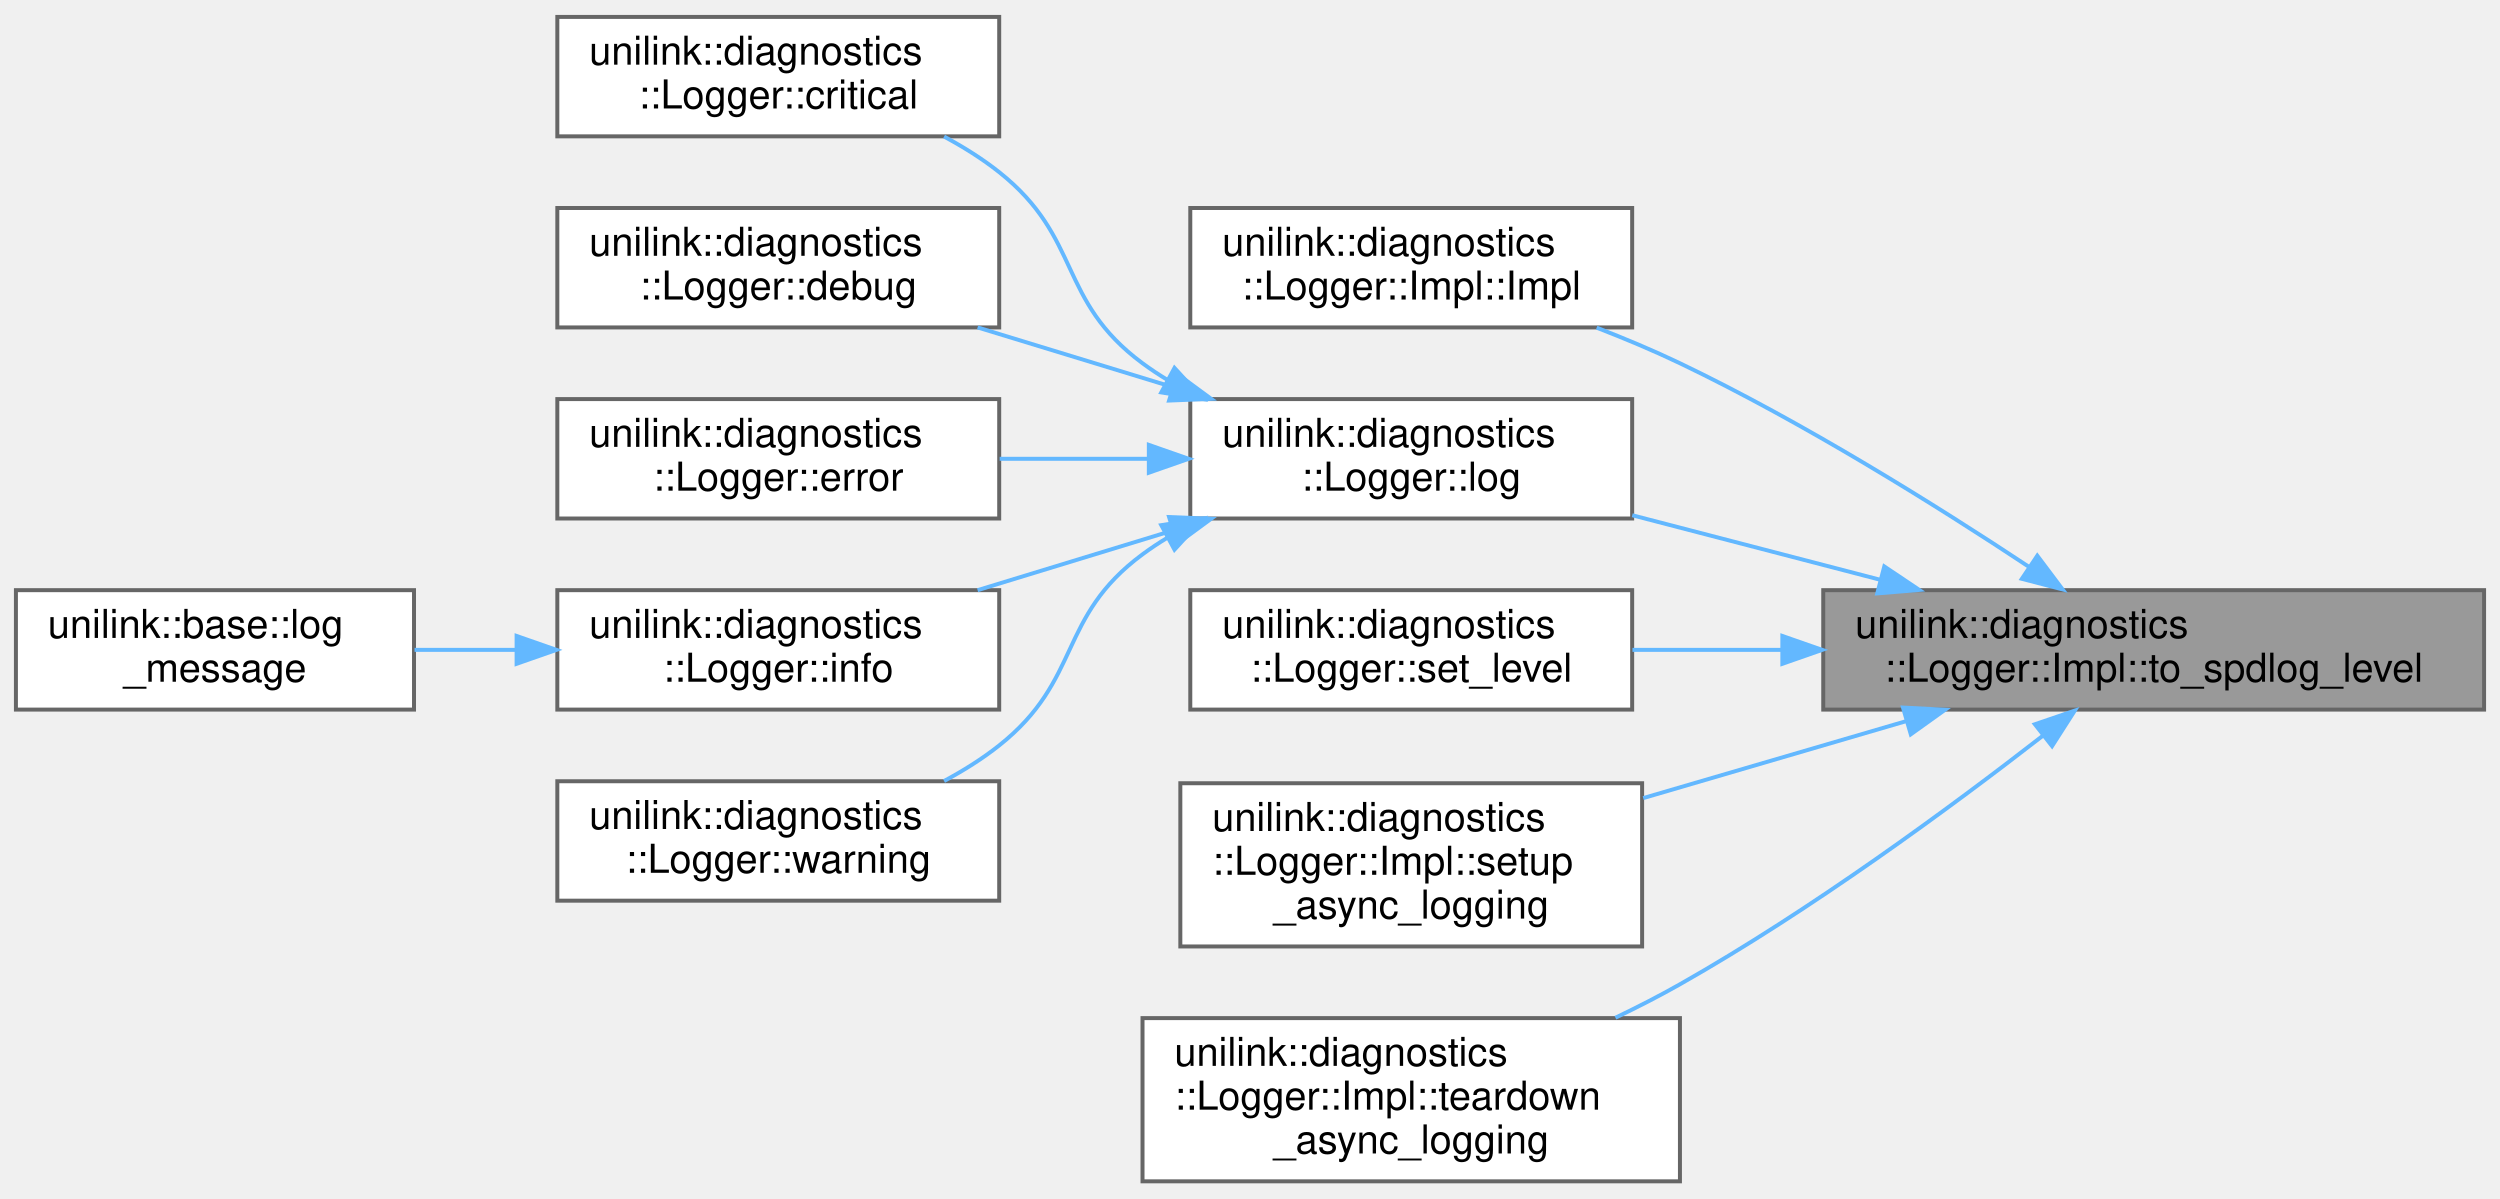
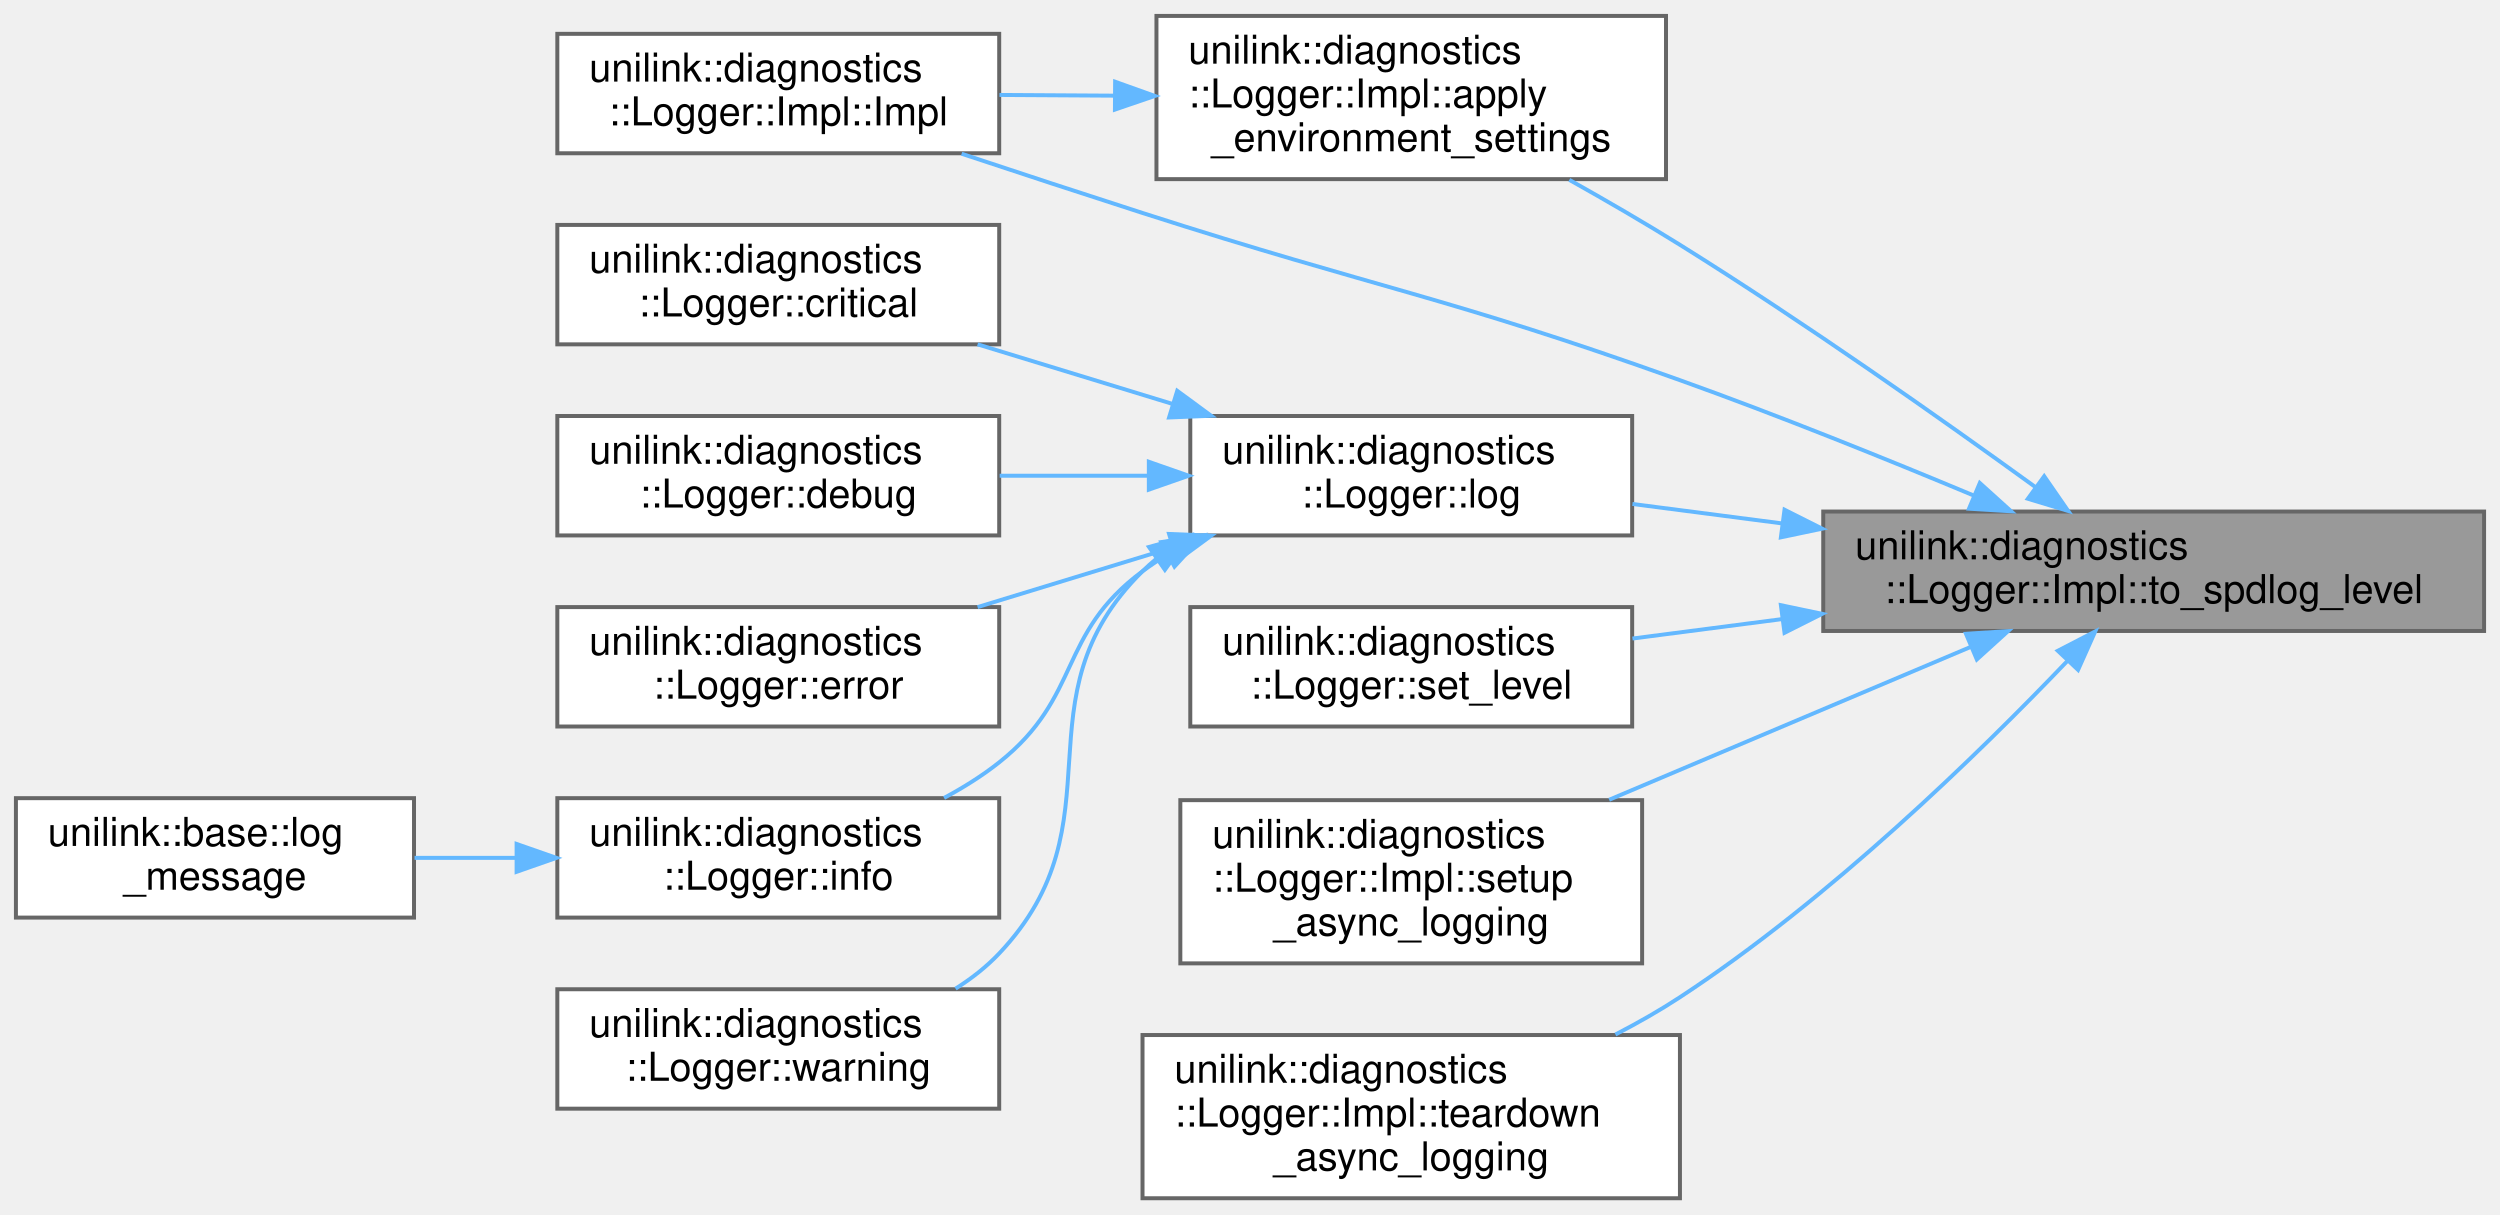
- <svg xmlns="http://www.w3.org/2000/svg" xmlns:xlink="http://www.w3.org/1999/xlink" width="628pt" height="301pt" viewBox="0.00 0.00 628.00 300.50">
-   <g id="graph0" class="graph" transform="scale(1 1) rotate(0) translate(4 296.5)">
+ <svg xmlns="http://www.w3.org/2000/svg" xmlns:xlink="http://www.w3.org/1999/xlink" width="628pt" height="305pt" viewBox="0.00 0.00 628.00 305.00">
+   <g id="graph0" class="graph" transform="scale(1 1) rotate(0) translate(4 301)">
    <g id="Node000001" class="node">
      <g id="a_Node000001">
        <a xlink:title=" ">
-           <polygon fill="#999999" stroke="#666666" points="620,-148.5 454,-148.5 454,-118.5 620,-118.5 620,-148.5" />
-           <text text-anchor="start" x="462" y="-136.5" font-family="Helvetica,sans-Serif" font-size="10.00">unilink::diagnostics</text>
-           <text text-anchor="middle" x="537" y="-125.5" font-family="Helvetica,sans-Serif" font-size="10.00">::Logger::Impl::to_spdlog_level</text>
+           <polygon fill="#999999" stroke="#666666" points="620,-172.5 454,-172.5 454,-142.5 620,-142.5 620,-172.5" />
+           <text text-anchor="start" x="462" y="-160.5" font-family="Helvetica,sans-Serif" font-size="10.00">unilink::diagnostics</text>
+           <text text-anchor="middle" x="537" y="-149.5" font-family="Helvetica,sans-Serif" font-size="10.00">::Logger::Impl::to_spdlog_level</text>
        </a>
      </g>
    </g>
    <g id="Node000002" class="node">
      <g id="a_Node000002">
-         <a xlink:href="structunilink_1_1diagnostics_1_1Logger_1_1Impl.html#a1010b32f814447316da185a64f408c5f" target="_top" xlink:title=" ">
-           <polygon fill="white" stroke="#666666" points="406,-244.5 295,-244.5 295,-214.5 406,-214.5 406,-244.5" />
-           <text text-anchor="start" x="303" y="-232.5" font-family="Helvetica,sans-Serif" font-size="10.00">unilink::diagnostics</text>
-           <text text-anchor="middle" x="350.5" y="-221.5" font-family="Helvetica,sans-Serif" font-size="10.00">::Logger::Impl::Impl</text>
+         <a xlink:href="structunilink_1_1diagnostics_1_1Logger_1_1Impl.html#a4da97850ba56f22cc2189244f558593e" target="_top" xlink:title=" ">
+           <polygon fill="white" stroke="#666666" points="414.5,-297 286.5,-297 286.5,-256 414.5,-256 414.5,-297" />
+           <text text-anchor="start" x="294.5" y="-285" font-family="Helvetica,sans-Serif" font-size="10.00">unilink::diagnostics</text>
+           <text text-anchor="start" x="294.5" y="-274" font-family="Helvetica,sans-Serif" font-size="10.00">::Logger::Impl::apply</text>
+           <text text-anchor="middle" x="350.5" y="-263" font-family="Helvetica,sans-Serif" font-size="10.00">_environment_settings</text>
        </a>
      </g>
    </g>
    <g id="edge1_Node000001_Node000002" class="edge">
      <g id="a_edge1_Node000001_Node000002">
        <a xlink:title=" ">
-           <path fill="none" stroke="#63b8ff" d="M505.73,-154.32C482.44,-169.75 449.08,-190.6 418,-205.5 411.36,-208.68 404.18,-211.69 397.08,-214.44" />
-           <polygon fill="#63b8ff" stroke="#63b8ff" points="507.77,-157.16 514.13,-148.69 503.88,-151.35 507.77,-157.16" />
+           <path fill="none" stroke="#63b8ff" d="M507.37,-178.59C483.8,-195.66 449.3,-219.99 418,-239.5 409.14,-245.02 399.42,-250.66 390.21,-255.82" />
+           <polygon fill="#63b8ff" stroke="#63b8ff" points="509.5,-181.37 515.53,-172.65 505.39,-175.71 509.5,-181.37" />
        </a>
      </g>
    </g>
    <g id="Node000003" class="node">
      <g id="a_Node000003">
+         <a xlink:href="structunilink_1_1diagnostics_1_1Logger_1_1Impl.html#a1010b32f814447316da185a64f408c5f" target="_top" xlink:title=" ">
+           <polygon fill="white" stroke="#666666" points="247,-292.5 136,-292.5 136,-262.5 247,-262.5 247,-292.5" />
+           <text text-anchor="start" x="144" y="-280.5" font-family="Helvetica,sans-Serif" font-size="10.00">unilink::diagnostics</text>
+           <text text-anchor="middle" x="191.5" y="-269.5" font-family="Helvetica,sans-Serif" font-size="10.00">::Logger::Impl::Impl</text>
+         </a>
+       </g>
+     </g>
+     <g id="edge3_Node000001_Node000003" class="edge">
+       <g id="a_edge3_Node000001_Node000003">
+         <a xlink:title=" ">
+           <path fill="none" stroke="#63b8ff" d="M491.78,-176.53C469.77,-185.73 442.67,-196.66 418,-205.5 358.84,-226.69 342.83,-228.28 283,-247.5 268.19,-252.26 252.05,-257.57 237.56,-262.38" />
+           <polygon fill="#63b8ff" stroke="#63b8ff" points="493.33,-179.67 501.19,-172.57 490.61,-173.22 493.33,-179.67" />
+         </a>
+       </g>
+     </g>
+     <g id="Node000004" class="node">
+       <g id="a_Node000004">
        <a xlink:href="classunilink_1_1diagnostics_1_1Logger.html#aadd090ffcd9a4854e599a4c3225f1db5" target="_top" xlink:title=" ">
          <polygon fill="white" stroke="#666666" points="406,-196.5 295,-196.5 295,-166.5 406,-166.5 406,-196.5" />
          <text text-anchor="start" x="303" y="-184.5" font-family="Helvetica,sans-Serif" font-size="10.00">unilink::diagnostics</text>
          <text text-anchor="middle" x="350.5" y="-173.5" font-family="Helvetica,sans-Serif" font-size="10.00">::Logger::log</text>
        </a>
      </g>
    </g>
-     <g id="edge2_Node000001_Node000003" class="edge">
-       <g id="a_edge2_Node000001_Node000003">
-         <a xlink:title=" ">
-           <path fill="none" stroke="#63b8ff" d="M468.23,-151.13C447.75,-156.46 425.52,-162.24 406.02,-167.32" />
-           <polygon fill="#63b8ff" stroke="#63b8ff" points="469.33,-154.46 478.13,-148.56 467.57,-147.69 469.33,-154.46" />
-         </a>
-       </g>
-     </g>
-     <g id="Node000010" class="node">
-       <g id="a_Node000010">
+     <g id="edge4_Node000001_Node000004" class="edge">
+       <g id="a_edge4_Node000001_Node000004">
+         <a xlink:title=" ">
+           <path fill="none" stroke="#63b8ff" d="M443.48,-169.54C430.67,-171.2 417.88,-172.87 406.07,-174.4" />
+           <polygon fill="#63b8ff" stroke="#63b8ff" points="444.27,-172.96 453.73,-168.2 443.36,-166.02 444.27,-172.96" />
+         </a>
+       </g>
+     </g>
+     <g id="Node000011" class="node">
+       <g id="a_Node000011">
        <a xlink:href="classunilink_1_1diagnostics_1_1Logger.html#a7e8ec37c982ad0a16b56ad33ae62932b" target="_top" xlink:title="Set minimum log level.">
          <polygon fill="white" stroke="#666666" points="406,-148.5 295,-148.5 295,-118.5 406,-118.5 406,-148.5" />
          <text text-anchor="start" x="303" y="-136.5" font-family="Helvetica,sans-Serif" font-size="10.00">unilink::diagnostics</text>
          <text text-anchor="middle" x="350.5" y="-125.5" font-family="Helvetica,sans-Serif" font-size="10.00">::Logger::set_level</text>
        </a>
      </g>
    </g>
-     <g id="edge9_Node000001_Node000010" class="edge">
-       <g id="a_edge9_Node000001_Node000010">
-         <a xlink:title=" ">
-           <path fill="none" stroke="#63b8ff" d="M443.48,-133.5C430.67,-133.5 417.88,-133.5 406.07,-133.5" />
-           <polygon fill="#63b8ff" stroke="#63b8ff" points="443.73,-137 453.73,-133.5 443.73,-130 443.73,-137" />
-         </a>
-       </g>
-     </g>
-     <g id="Node000011" class="node">
-       <g id="a_Node000011">
+     <g id="edge11_Node000001_Node000011" class="edge">
+       <g id="a_edge11_Node000001_Node000011">
+         <a xlink:title=" ">
+           <path fill="none" stroke="#63b8ff" d="M443.48,-145.46C430.67,-143.8 417.88,-142.13 406.07,-140.6" />
+           <polygon fill="#63b8ff" stroke="#63b8ff" points="443.36,-148.98 453.73,-146.8 444.27,-142.04 443.36,-148.98" />
+         </a>
+       </g>
+     </g>
+     <g id="Node000012" class="node">
+       <g id="a_Node000012">
        <a xlink:href="structunilink_1_1diagnostics_1_1Logger_1_1Impl.html#a2c07457dc964378102e8797795cf4586" target="_top" xlink:title=" ">
          <polygon fill="white" stroke="#666666" points="408.5,-100 292.5,-100 292.5,-59 408.5,-59 408.5,-100" />
          <text text-anchor="start" x="300.5" y="-88" font-family="Helvetica,sans-Serif" font-size="10.00">unilink::diagnostics</text>
          <text text-anchor="start" x="300.5" y="-77" font-family="Helvetica,sans-Serif" font-size="10.00">::Logger::Impl::setup</text>
          <text text-anchor="middle" x="350.5" y="-66" font-family="Helvetica,sans-Serif" font-size="10.00">_async_logging</text>
        </a>
      </g>
    </g>
-     <g id="edge10_Node000001_Node000011" class="edge">
-       <g id="a_edge10_Node000001_Node000011">
-         <a xlink:title=" ">
-           <path fill="none" stroke="#63b8ff" d="M475,-115.65C453.67,-109.4 429.8,-102.42 408.78,-96.27" />
-           <polygon fill="#63b8ff" stroke="#63b8ff" points="474.03,-119.01 484.61,-118.46 475.99,-112.29 474.03,-119.01" />
-         </a>
-       </g>
-     </g>
-     <g id="Node000012" class="node">
-       <g id="a_Node000012">
+     <g id="edge12_Node000001_Node000012" class="edge">
+       <g id="a_edge12_Node000001_Node000012">
+         <a xlink:title=" ">
+           <path fill="none" stroke="#63b8ff" d="M491.05,-138.5C463.55,-126.87 428.37,-112 400.22,-100.1" />
+           <polygon fill="#63b8ff" stroke="#63b8ff" points="489.85,-141.79 500.43,-142.46 492.58,-135.34 489.85,-141.79" />
+         </a>
+       </g>
+     </g>
+     <g id="Node000013" class="node">
+       <g id="a_Node000013">
        <a xlink:href="structunilink_1_1diagnostics_1_1Logger_1_1Impl.html#ab424d3003c2b6ec43076a9943c5081f4" target="_top" xlink:title=" ">
          <polygon fill="white" stroke="#666666" points="418,-41 283,-41 283,0 418,0 418,-41" />
          <text text-anchor="start" x="291" y="-29" font-family="Helvetica,sans-Serif" font-size="10.00">unilink::diagnostics</text>
          <text text-anchor="start" x="291" y="-18" font-family="Helvetica,sans-Serif" font-size="10.00">::Logger::Impl::teardown</text>
          <text text-anchor="middle" x="350.5" y="-7" font-family="Helvetica,sans-Serif" font-size="10.00">_async_logging</text>
        </a>
      </g>
    </g>
-     <g id="edge11_Node000001_Node000012" class="edge">
-       <g id="a_edge11_Node000001_Node000012">
-         <a xlink:title=" ">
-           <path fill="none" stroke="#63b8ff" d="M509.19,-111.96C485.94,-93.9 450.94,-68.14 418,-49.5 412.85,-46.58 407.35,-43.76 401.8,-41.1" />
-           <polygon fill="#63b8ff" stroke="#63b8ff" points="507.16,-114.82 517.19,-118.24 511.48,-109.32 507.16,-114.82" />
-         </a>
-       </g>
-     </g>
-     <g id="Node000004" class="node">
-       <g id="a_Node000004">
-         <a xlink:href="classunilink_1_1diagnostics_1_1Logger.html#ae0d5c3ec0fff490b4f41c57b606d51c3" target="_top" xlink:title=" ">
-           <polygon fill="white" stroke="#666666" points="247,-292.5 136,-292.5 136,-262.5 247,-262.5 247,-292.5" />
-           <text text-anchor="start" x="144" y="-280.5" font-family="Helvetica,sans-Serif" font-size="10.00">unilink::diagnostics</text>
-           <text text-anchor="middle" x="191.5" y="-269.5" font-family="Helvetica,sans-Serif" font-size="10.00">::Logger::critical</text>
-         </a>
-       </g>
-     </g>
-     <g id="edge3_Node000003_Node000004" class="edge">
-       <g id="a_edge3_Node000003_Node000004">
-         <a xlink:title=" ">
-           <path fill="none" stroke="#63b8ff" d="M289.37,-201.25C287.16,-202.58 285.03,-204 283,-205.5 261.56,-221.36 267.88,-236.92 247,-253.5 242.79,-256.84 238.04,-259.82 233.15,-262.44" />
-           <polygon fill="#63b8ff" stroke="#63b8ff" points="291.03,-204.33 298.18,-196.51 287.71,-198.17 291.03,-204.33" />
+     <g id="edge13_Node000001_Node000013" class="edge">
+       <g id="a_edge13_Node000001_Node000013">
+         <a xlink:title=" ">
+           <path fill="none" stroke="#63b8ff" d="M515.37,-135.01C493.05,-111.66 455.61,-75.15 418,-50.5 412.92,-47.17 407.4,-44.03 401.79,-41.13" />
+           <polygon fill="#63b8ff" stroke="#63b8ff" points="512.92,-137.52 522.33,-142.39 518.01,-132.72 512.92,-137.52" />
+         </a>
+       </g>
+     </g>
+     <g id="edge2_Node000002_Node000003" class="edge">
+       <g id="a_edge2_Node000002_Node000003">
+         <a xlink:title=" ">
+           <path fill="none" stroke="#63b8ff" d="M276,-276.97C266.26,-277.03 256.41,-277.09 247.06,-277.15" />
+           <polygon fill="#63b8ff" stroke="#63b8ff" points="276.12,-280.47 286.09,-276.9 276.07,-273.47 276.12,-280.47" />
        </a>
      </g>
    </g>
    <g id="Node000005" class="node">
      <g id="a_Node000005">
-         <a xlink:href="classunilink_1_1diagnostics_1_1Logger.html#af2864d7de88840d04b9197e7c228a4a1" target="_top" xlink:title=" ">
+         <a xlink:href="classunilink_1_1diagnostics_1_1Logger.html#ae0d5c3ec0fff490b4f41c57b606d51c3" target="_top" xlink:title=" ">
          <polygon fill="white" stroke="#666666" points="247,-244.5 136,-244.5 136,-214.5 247,-214.5 247,-244.5" />
          <text text-anchor="start" x="144" y="-232.5" font-family="Helvetica,sans-Serif" font-size="10.00">unilink::diagnostics</text>
-           <text text-anchor="middle" x="191.5" y="-221.5" font-family="Helvetica,sans-Serif" font-size="10.00">::Logger::debug</text>
-         </a>
-       </g>
-     </g>
-     <g id="edge4_Node000003_Node000005" class="edge">
-       <g id="a_edge4_Node000003_Node000005">
+           <text text-anchor="middle" x="191.5" y="-221.5" font-family="Helvetica,sans-Serif" font-size="10.00">::Logger::critical</text>
+         </a>
+       </g>
+     </g>
+     <g id="edge5_Node000004_Node000005" class="edge">
+       <g id="a_edge5_Node000004_Node000005">
        <a xlink:title=" ">
          <path fill="none" stroke="#63b8ff" d="M290.41,-199.57C274.31,-204.49 257.05,-209.77 241.57,-214.5" />
          <polygon fill="#63b8ff" stroke="#63b8ff" points="291.72,-202.83 300.25,-196.56 289.67,-196.13 291.72,-202.83" />
        </a>
      </g>
    </g>
    <g id="Node000006" class="node">
      <g id="a_Node000006">
-         <a xlink:href="classunilink_1_1diagnostics_1_1Logger.html#aa55074fbfd3d754a6f311505220ac746" target="_top" xlink:title=" ">
+         <a xlink:href="classunilink_1_1diagnostics_1_1Logger.html#af2864d7de88840d04b9197e7c228a4a1" target="_top" xlink:title=" ">
          <polygon fill="white" stroke="#666666" points="247,-196.5 136,-196.5 136,-166.5 247,-166.5 247,-196.5" />
          <text text-anchor="start" x="144" y="-184.5" font-family="Helvetica,sans-Serif" font-size="10.00">unilink::diagnostics</text>
-           <text text-anchor="middle" x="191.5" y="-173.5" font-family="Helvetica,sans-Serif" font-size="10.00">::Logger::error</text>
-         </a>
-       </g>
-     </g>
-     <g id="edge5_Node000003_Node000006" class="edge">
-       <g id="a_edge5_Node000003_Node000006">
+           <text text-anchor="middle" x="191.5" y="-173.5" font-family="Helvetica,sans-Serif" font-size="10.00">::Logger::debug</text>
+         </a>
+       </g>
+     </g>
+     <g id="edge6_Node000004_Node000006" class="edge">
+       <g id="a_edge6_Node000004_Node000006">
        <a xlink:title=" ">
          <path fill="none" stroke="#63b8ff" d="M284.33,-181.5C271.95,-181.5 259.12,-181.5 247.11,-181.5" />
          <polygon fill="#63b8ff" stroke="#63b8ff" points="284.59,-185 294.59,-181.5 284.59,-178 284.59,-185" />
        </a>
      </g>
    </g>
    <g id="Node000007" class="node">
      <g id="a_Node000007">
-         <a xlink:href="classunilink_1_1diagnostics_1_1Logger.html#ab1b4af7b4170551f3f9813100f46295e" target="_top" xlink:title=" ">
+         <a xlink:href="classunilink_1_1diagnostics_1_1Logger.html#aa55074fbfd3d754a6f311505220ac746" target="_top" xlink:title=" ">
          <polygon fill="white" stroke="#666666" points="247,-148.5 136,-148.5 136,-118.5 247,-118.5 247,-148.5" />
          <text text-anchor="start" x="144" y="-136.5" font-family="Helvetica,sans-Serif" font-size="10.00">unilink::diagnostics</text>
-           <text text-anchor="middle" x="191.5" y="-125.5" font-family="Helvetica,sans-Serif" font-size="10.00">::Logger::info</text>
-         </a>
-       </g>
-     </g>
-     <g id="edge6_Node000003_Node000007" class="edge">
-       <g id="a_edge6_Node000003_Node000007">
+           <text text-anchor="middle" x="191.5" y="-125.5" font-family="Helvetica,sans-Serif" font-size="10.00">::Logger::error</text>
+         </a>
+       </g>
+     </g>
+     <g id="edge7_Node000004_Node000007" class="edge">
+       <g id="a_edge7_Node000004_Node000007">
        <a xlink:title=" ">
          <path fill="none" stroke="#63b8ff" d="M290.41,-163.43C274.31,-158.51 257.05,-153.23 241.57,-148.5" />
          <polygon fill="#63b8ff" stroke="#63b8ff" points="289.67,-166.87 300.25,-166.44 291.72,-160.17 289.67,-166.87" />
        </a>
      </g>
    </g>
+     <g id="Node000008" class="node">
+       <g id="a_Node000008">
+         <a xlink:href="classunilink_1_1diagnostics_1_1Logger.html#ab1b4af7b4170551f3f9813100f46295e" target="_top" xlink:title=" ">
+           <polygon fill="white" stroke="#666666" points="247,-100.5 136,-100.5 136,-70.5 247,-70.5 247,-100.5" />
+           <text text-anchor="start" x="144" y="-88.5" font-family="Helvetica,sans-Serif" font-size="10.00">unilink::diagnostics</text>
+           <text text-anchor="middle" x="191.5" y="-77.5" font-family="Helvetica,sans-Serif" font-size="10.00">::Logger::info</text>
+         </a>
+       </g>
+     </g>
+     <g id="edge8_Node000004_Node000008" class="edge">
+       <g id="a_edge8_Node000004_Node000008">
+         <a xlink:title=" ">
+           <path fill="none" stroke="#63b8ff" d="M289.37,-161.75C287.16,-160.42 285.03,-159 283,-157.5 261.56,-141.64 267.88,-126.08 247,-109.5 242.79,-106.16 238.04,-103.18 233.15,-100.56" />
+           <polygon fill="#63b8ff" stroke="#63b8ff" points="287.71,-164.83 298.18,-166.49 291.03,-158.67 287.71,-164.83" />
+         </a>
+       </g>
+     </g>
+     <g id="Node000010" class="node">
+       <g id="a_Node000010">
+         <a xlink:href="classunilink_1_1diagnostics_1_1Logger.html#a4ed0d7fe1aefad059c2252249631d792" target="_top" xlink:title=" ">
+           <polygon fill="white" stroke="#666666" points="247,-52.5 136,-52.5 136,-22.5 247,-22.5 247,-52.5" />
+           <text text-anchor="start" x="144" y="-40.5" font-family="Helvetica,sans-Serif" font-size="10.00">unilink::diagnostics</text>
+           <text text-anchor="middle" x="191.5" y="-29.5" font-family="Helvetica,sans-Serif" font-size="10.00">::Logger::warning</text>
+         </a>
+       </g>
+     </g>
+     <g id="edge10_Node000004_Node000010" class="edge">
+       <g id="a_edge10_Node000004_Node000010">
+         <a xlink:title=" ">
+           <path fill="none" stroke="#63b8ff" d="M286.42,-160.59C285.24,-159.61 284.09,-158.58 283,-157.5 250.58,-125.48 278.31,-94.61 247,-61.5 243.8,-58.12 240.05,-55.19 236.03,-52.65" />
+           <polygon fill="#63b8ff" stroke="#63b8ff" points="284.62,-163.6 294.82,-166.44 288.62,-157.86 284.62,-163.6" />
+         </a>
+       </g>
+     </g>
    <g id="Node000009" class="node">
      <g id="a_Node000009">
-         <a xlink:href="classunilink_1_1diagnostics_1_1Logger.html#a4ed0d7fe1aefad059c2252249631d792" target="_top" xlink:title=" ">
-           <polygon fill="white" stroke="#666666" points="247,-100.5 136,-100.5 136,-70.5 247,-70.5 247,-100.5" />
-           <text text-anchor="start" x="144" y="-88.5" font-family="Helvetica,sans-Serif" font-size="10.00">unilink::diagnostics</text>
-           <text text-anchor="middle" x="191.5" y="-77.5" font-family="Helvetica,sans-Serif" font-size="10.00">::Logger::warning</text>
-         </a>
-       </g>
-     </g>
-     <g id="edge8_Node000003_Node000009" class="edge">
-       <g id="a_edge8_Node000003_Node000009">
-         <a xlink:title=" ">
-           <path fill="none" stroke="#63b8ff" d="M289.37,-161.75C287.16,-160.42 285.03,-159 283,-157.5 261.56,-141.64 267.88,-126.08 247,-109.5 242.79,-106.16 238.04,-103.18 233.15,-100.56" />
-           <polygon fill="#63b8ff" stroke="#63b8ff" points="287.71,-164.83 298.18,-166.49 291.03,-158.67 287.71,-164.83" />
-         </a>
-       </g>
-     </g>
-     <g id="Node000008" class="node">
-       <g id="a_Node000008">
        <a xlink:href="namespaceunilink_1_1base.html#a07399b407f151a0fb40ac854476a40c5" target="_top" xlink:title=" ">
-           <polygon fill="white" stroke="#666666" points="100,-148.5 0,-148.5 0,-118.5 100,-118.5 100,-148.5" />
-           <text text-anchor="start" x="8" y="-136.5" font-family="Helvetica,sans-Serif" font-size="10.00">unilink::base::log</text>
-           <text text-anchor="middle" x="50" y="-125.5" font-family="Helvetica,sans-Serif" font-size="10.00">_message</text>
-         </a>
-       </g>
-     </g>
-     <g id="edge7_Node000007_Node000008" class="edge">
-       <g id="a_edge7_Node000007_Node000008">
-         <a xlink:title=" ">
-           <path fill="none" stroke="#63b8ff" d="M125.74,-133.5C117.13,-133.5 108.42,-133.5 100.13,-133.5" />
-           <polygon fill="#63b8ff" stroke="#63b8ff" points="125.77,-137 135.77,-133.5 125.77,-130 125.77,-137" />
+           <polygon fill="white" stroke="#666666" points="100,-100.5 0,-100.5 0,-70.5 100,-70.5 100,-100.5" />
+           <text text-anchor="start" x="8" y="-88.5" font-family="Helvetica,sans-Serif" font-size="10.00">unilink::base::log</text>
+           <text text-anchor="middle" x="50" y="-77.5" font-family="Helvetica,sans-Serif" font-size="10.00">_message</text>
+         </a>
+       </g>
+     </g>
+     <g id="edge9_Node000008_Node000009" class="edge">
+       <g id="a_edge9_Node000008_Node000009">
+         <a xlink:title=" ">
+           <path fill="none" stroke="#63b8ff" d="M125.74,-85.5C117.13,-85.5 108.42,-85.5 100.13,-85.5" />
+           <polygon fill="#63b8ff" stroke="#63b8ff" points="125.77,-89 135.77,-85.5 125.77,-82 125.77,-89" />
        </a>
      </g>
    </g>
  </g>
</svg>
